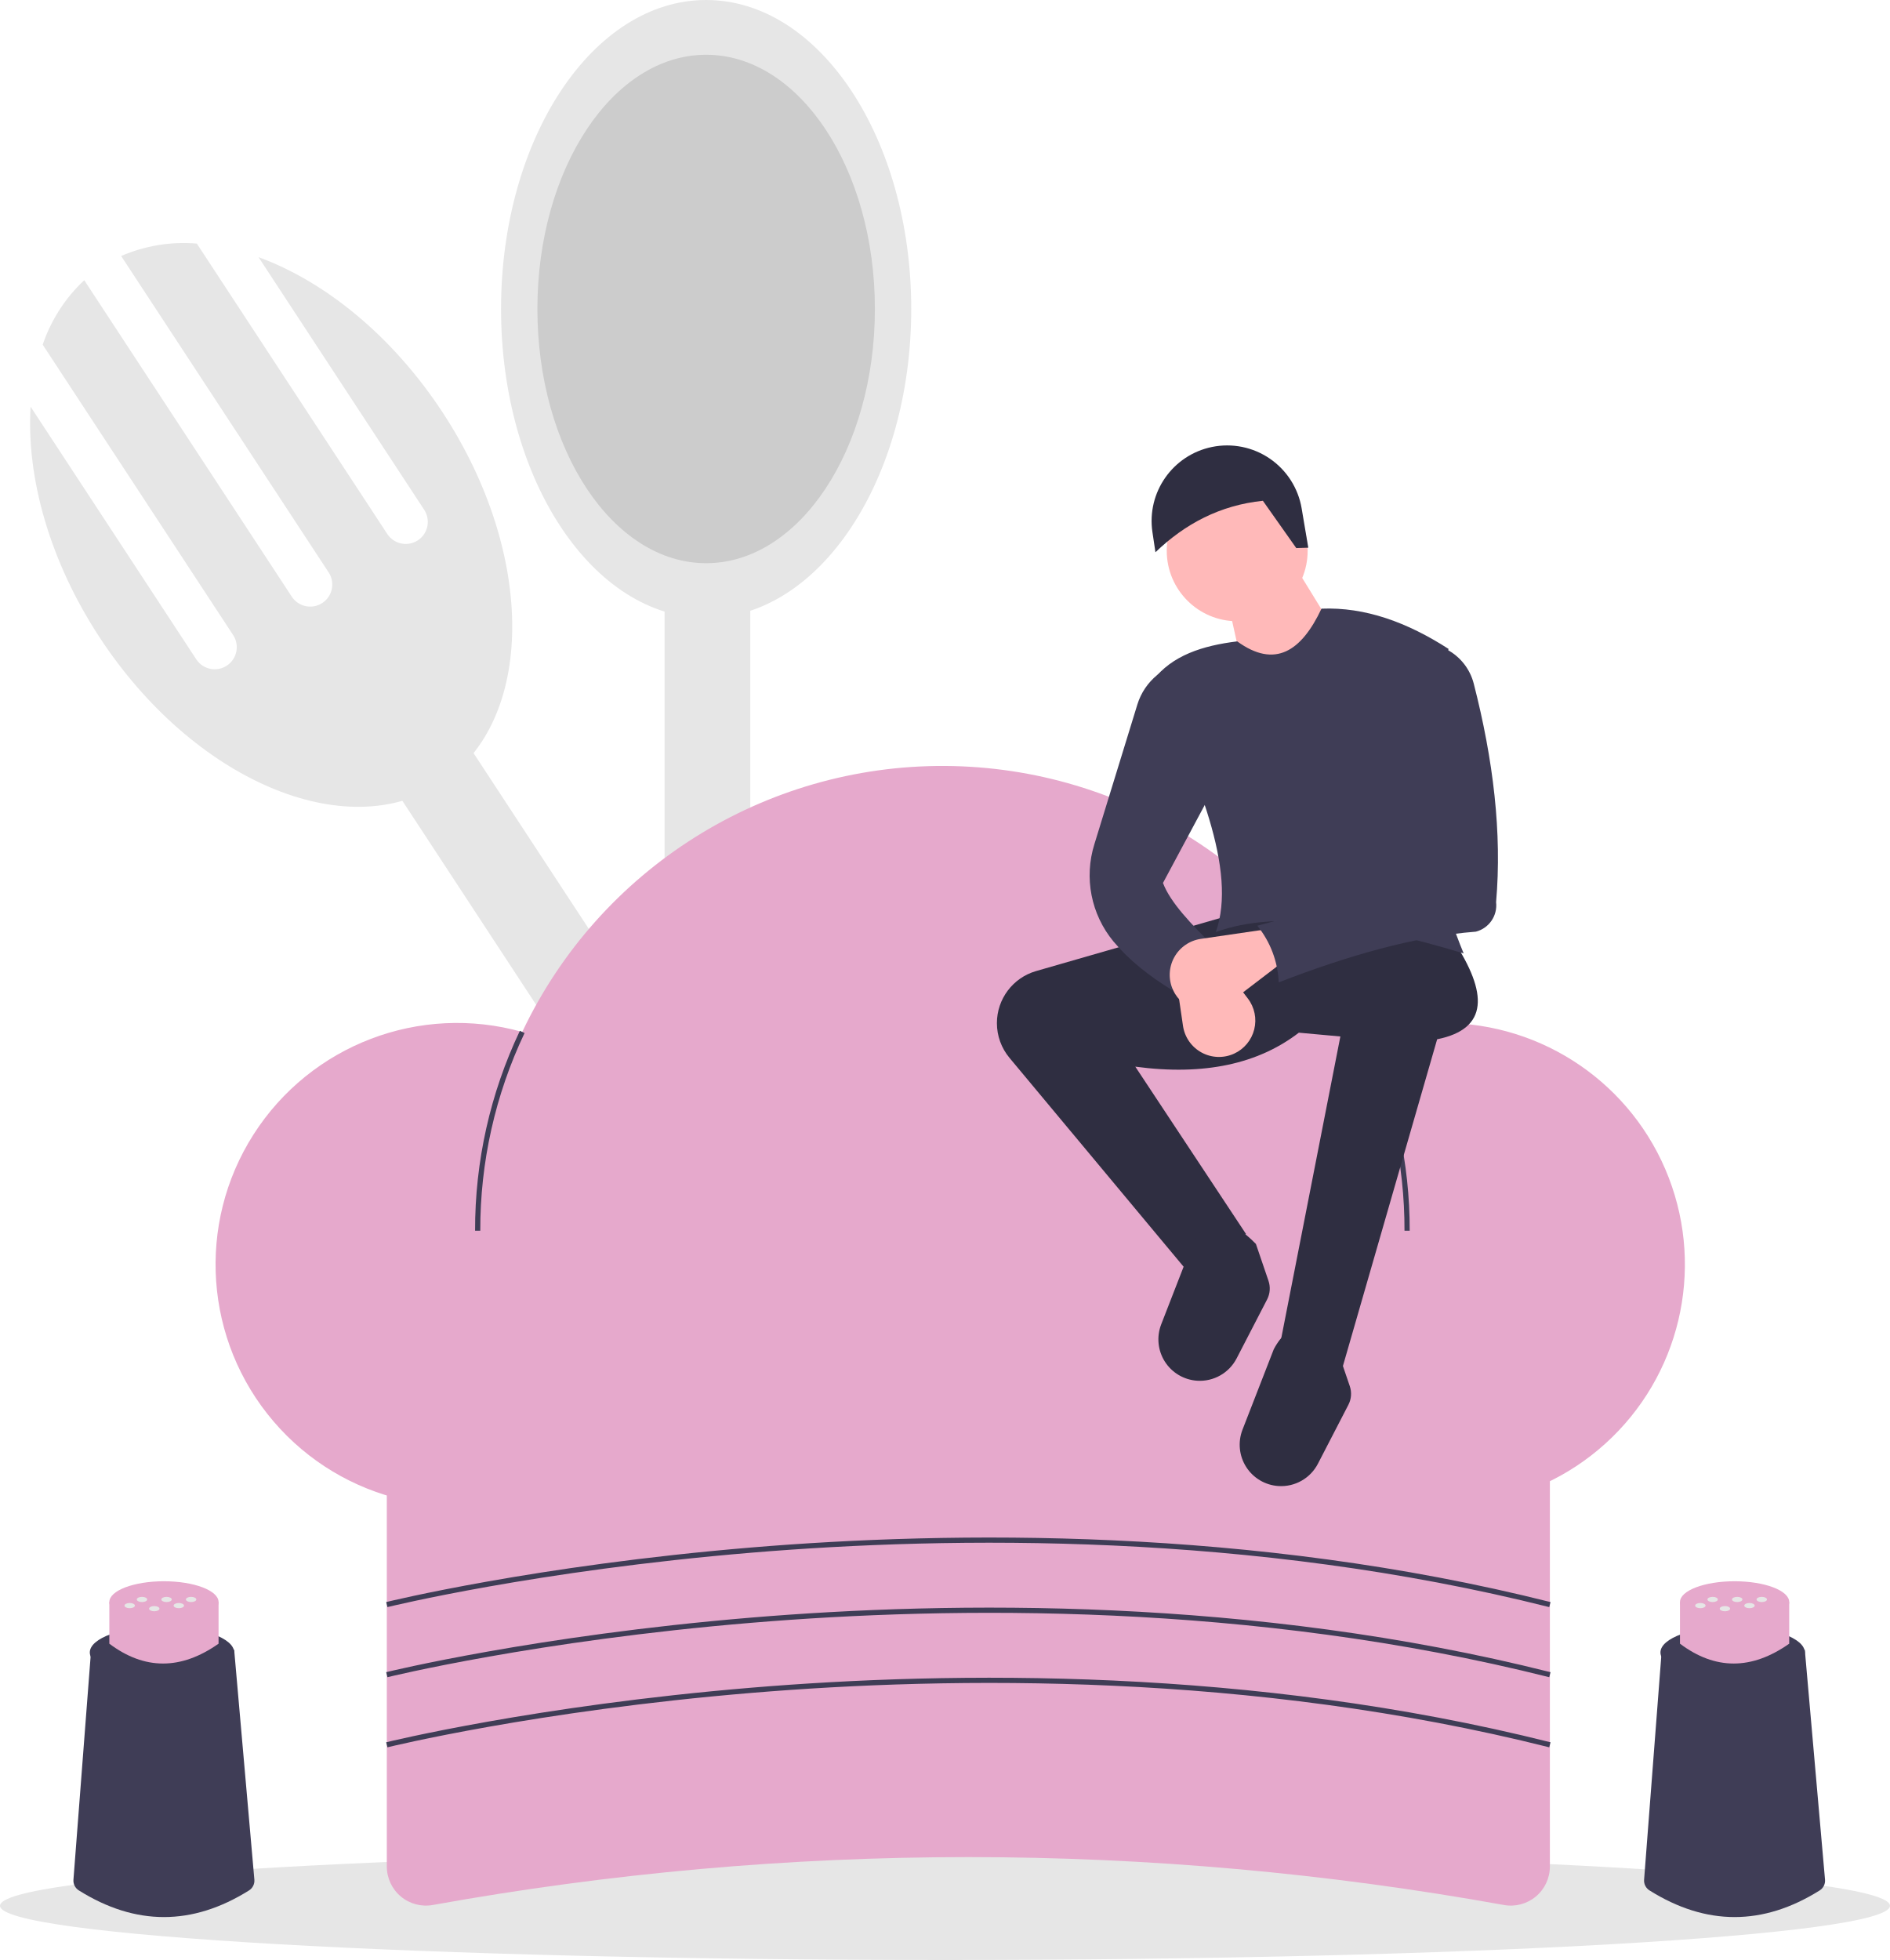
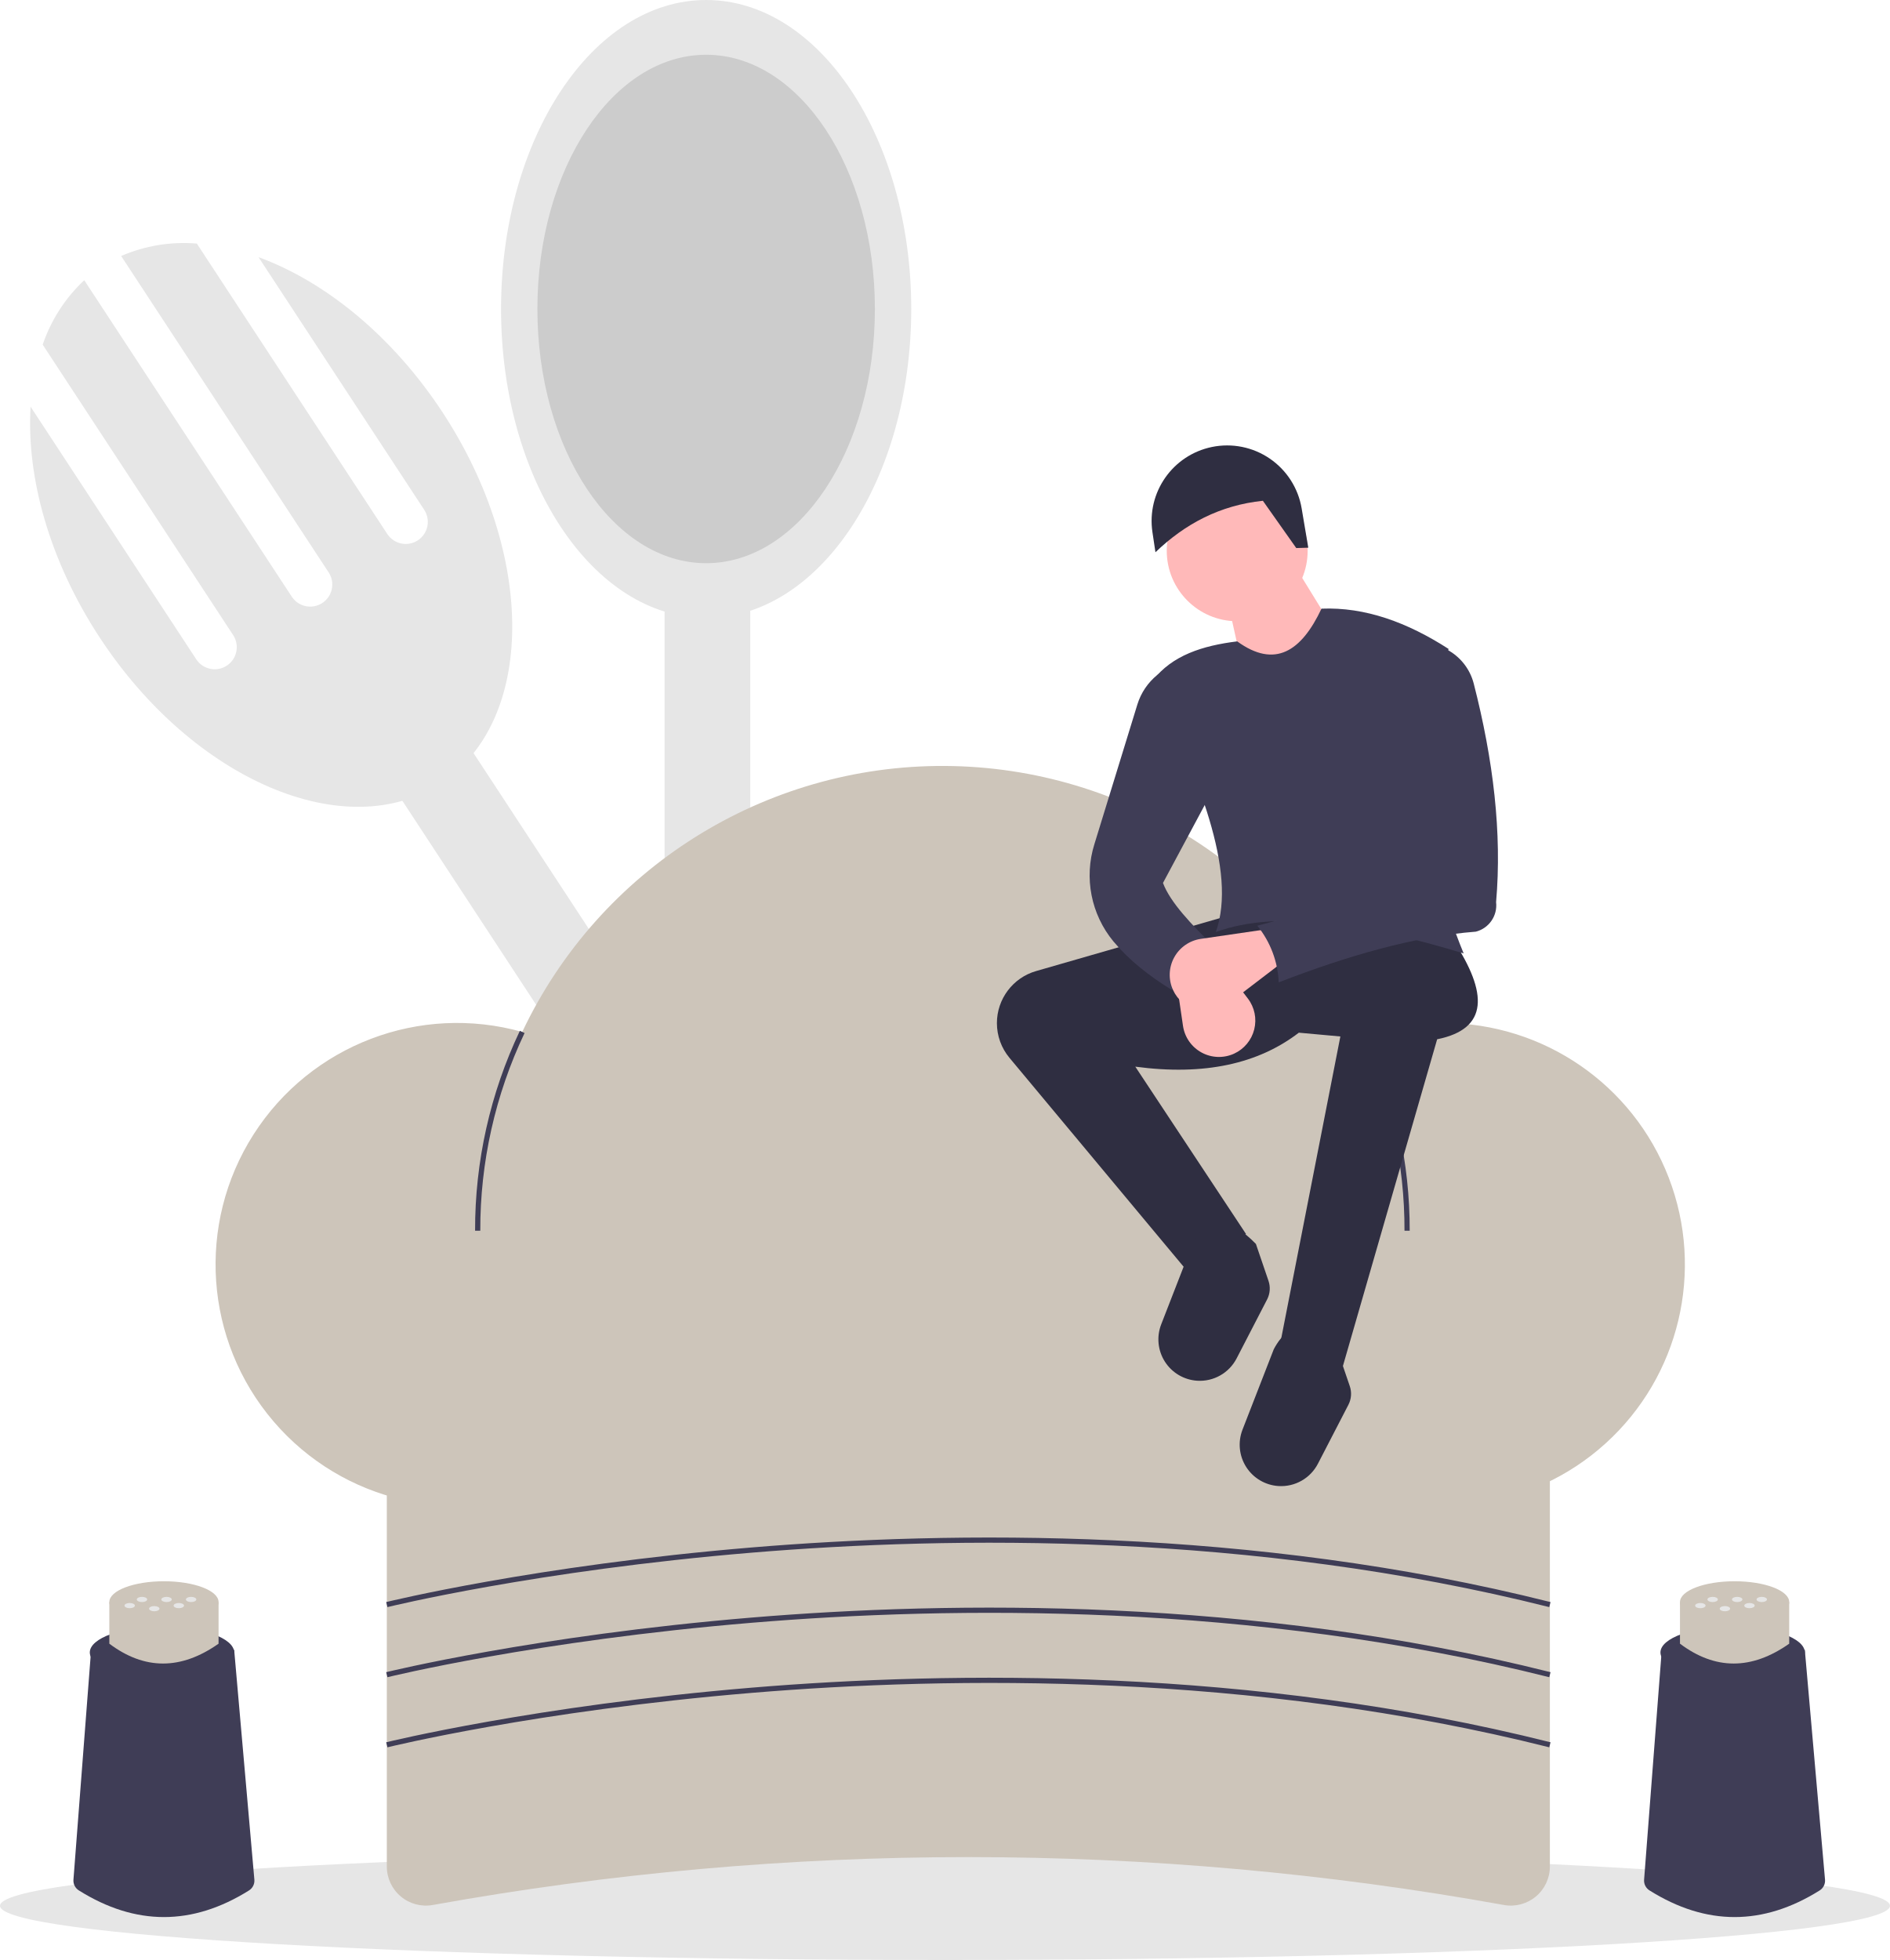
<svg xmlns="http://www.w3.org/2000/svg" data-name="Layer 1" width="728" height="754.885" viewBox="0 0 728 754.885">
  <rect x="514.67" y="302.631" width="33" height="524" transform="translate(-458.6543 311.2459) rotate(-33.25976)" fill="#e6e6e6" />
  <path d="M335.583,171.606l63.844,97.343a8.5,8.5,0,0,1-14.215,9.323L311.815,166.365a60.627,60.627,0,0,0-29.149,4.787L362.634,293.08a8.5,8.5,0,0,1-14.215,9.323l-79.969-121.928A60.627,60.627,0,0,0,252.445,205.304L325.842,317.211a8.5,8.5,0,0,1-14.215,9.323l-63.844-97.343c-1.64,27.142,7.209,59.311,26.603,88.881,36.044,54.956,94.84,80.109,131.323,56.181s36.84-87.877.795-142.833C387.11,201.85,361.13,180.916,335.583,171.606Z" transform="translate(-236 -72.55738)" fill="#e6e6e6" />
  <rect x="256" y="204" width="33" height="524" fill="#e6e6e6" />
  <ellipse cx="272" cy="119" rx="79" ry="119" fill="#e6e6e6" />
  <ellipse cx="272" cy="119" rx="65" ry="97.911" fill="#ccc" />
  <ellipse cx="364" cy="734" rx="364" ry="20.885" fill="#e6e6e6" />
-   <path d="M815.268,806.25a1162.796,1162.796,0,0,0-412.536,0A15.049,15.049,0,0,1,385,791.458V604.557H833V791.458A15.049,15.049,0,0,1,815.268,806.25Z" transform="translate(-236 -72.55738)" fill="#e6a9cc" />
-   <path d="M792,466.557a92.858,92.858,0,0,0-30.395,5.086,179.055,179.055,0,0,0-324.444-1.639,93.005,93.005,0,1,0,12.17,174.75,179.026,179.026,0,0,0,300.748-2.164A93.007,93.007,0,1,0,792,466.557Z" transform="translate(-236 -72.55738)" fill="#e6a9cc" />
+   <path d="M815.268,806.25a1162.796,1162.796,0,0,0-412.536,0A15.049,15.049,0,0,1,385,791.458V604.557H833V791.458A15.049,15.049,0,0,1,815.268,806.25Z" transform="translate(-236 -72.55738)" fill="#cdc5ba" />
+   <path d="M792,466.557a92.858,92.858,0,0,0-30.395,5.086,179.055,179.055,0,0,0-324.444-1.639,93.005,93.005,0,1,0,12.17,174.75,179.026,179.026,0,0,0,300.748-2.164A93.007,93.007,0,1,0,792,466.557Z" transform="translate(-236 -72.55738)" fill="#cdc5ba" />
  <path d="M421,546.557h-2A178.402,178.402,0,0,1,436.247,469.572l1.808.856A176.41,176.41,0,0,0,421,546.557Z" transform="translate(-236 -72.55738)" fill="#3f3d56" />
  <path d="M779,546.557h-2a176.526,176.526,0,0,0-16.294-74.501l1.816-.838A178.51,178.51,0,0,1,779,546.557Z" transform="translate(-236 -72.55738)" fill="#3f3d56" />
  <path d="M385.241,691.528l-.482-1.941c.564-.14,57.403-14.1,140.7-21.026,76.881-6.393,192.687-7.935,307.785,21.027l-.488,1.939C717.939,662.637,602.387,664.173,525.667,670.551,442.519,677.462,385.804,691.388,385.241,691.528Z" transform="translate(-236 -72.55738)" fill="#3f3d56" />
  <path d="M385.241,718.528l-.482-1.941c.564-.14,57.403-14.1,140.7-21.026,76.881-6.393,192.687-7.935,307.785,21.027l-.488,1.939C717.939,689.637,602.387,691.175,525.667,697.551,442.519,704.462,385.804,718.388,385.241,718.528Z" transform="translate(-236 -72.55738)" fill="#3f3d56" />
  <path d="M385.241,745.528l-.482-1.941c.564-.14,57.403-14.1,140.7-21.026,76.881-6.393,192.687-7.935,307.785,21.027l-.488,1.939C717.939,716.637,602.387,718.175,525.667,724.551,442.519,731.462,385.804,745.388,385.241,745.528Z" transform="translate(-236 -72.55738)" fill="#3f3d56" />
  <path d="M753.267,598.713,729.037,590.475l23.261-118.729-15.992-1.454c-15.594,11.964-36.36,16.655-62.999,13.084l42.645,64.453-21.745,15.349-69.368-83.205A20.866,20.866,0,0,1,620,466.612v0a20.866,20.866,0,0,1,15.091-20.051L709.168,425.224l86.745,9.692c13.115,19.994,13.627,33.9-6.336,37.911Z" transform="translate(-236 -72.55738)" fill="#2f2e41" />
  <path d="M728.467,644.901h0a15.959,15.959,0,0,1-13.866-21.711l12.046-30.976c6.119-11.591,14.516-10.14,24.433,0l4.846,14.215a9.175,9.175,0,0,1-.535,7.176L743.65,636.306A15.959,15.959,0,0,1,728.467,644.901Z" transform="translate(-236 -72.55738)" fill="#2f2e41" />
  <path d="M697.152,604.338h0a15.959,15.959,0,0,1-13.866-21.711l12.046-30.976c6.119-11.591,14.516-10.14,24.433,0l4.846,14.215a9.175,9.175,0,0,1-.535,7.176L712.335,595.743A15.959,15.959,0,0,1,697.152,604.338Z" transform="translate(-236 -72.55738)" fill="#2f2e41" />
  <circle cx="476.56" cy="212.131" r="27.138" fill="#ffb9b9" />
  <polygon points="518.721 250.415 481.406 269.799 473.652 234.907 499.336 218.915 518.721 250.415" fill="#ffb9b9" />
  <path d="M799.789,439.762c-37.234-11.246-71.018-17.073-95.468-8.238,8.427-23.708-7.127-59.911-24.23-96.921,7.379-9.647,19.146-13.383,32.469-15.023,14.577,10.584,24.741,3.791,32.469-12.6,16.854-.677,33.095,5.292,48.945,15.507C781.584,362.173,783.814,401.253,799.789,439.762Z" transform="translate(-236 -72.55738)" fill="#3f3d56" />
  <path d="M703.837,437.339c-5.88,3.466-11.306,9.303-16.477,16.477-8.738-5.349-16.428-11.439-22.486-18.683a40.011,40.011,0,0,1-7.33-37.429l16.561-53.822a23.61,23.61,0,0,1,7.678-11.381l2.186-1.776,21.807,41.192-21.807,40.707C686.734,420.039,694.883,428.603,703.837,437.339Z" transform="translate(-236 -72.55738)" fill="#3f3d56" />
  <path d="M711.343,478.375h0a14.005,14.005,0,0,1-19.667-10.719L688.072,442.982l12.6-6.785,15.991,20.934A14.005,14.005,0,0,1,711.343,478.375Z" transform="translate(-236 -72.55738)" fill="#ffb9b9" />
  <path d="M739.94,283.5l-4.634.138-12.853-18.207c-16.47,1.703-29.965,8.858-41.385,19.818l-1.158-7.72a29.102,29.102,0,0,1,22.903-32.819h0a29.102,29.102,0,0,1,34.572,23.657Z" transform="translate(-236 -72.55738)" fill="#2f2e41" />
  <path d="M687.828,453.826v0a14.005,14.005,0,0,1,10.719-19.667l24.675-3.604,6.785,12.6L709.072,459.145A14.005,14.005,0,0,1,687.828,453.826Z" transform="translate(-236 -72.55738)" fill="#ffb9b9" />
  <path d="M804.49,431.381c-23.475,1.823-49.106,9.143-75.938,19.527a37.121,37.121,0,0,0-8.238-21.807c24.37-6.419,46.484-13.951,60.091-25.684L772.167,341.387l17.93-20.353,3.093,1.614a20.652,20.652,0,0,1,10.469,13.143c7.571,29.449,10.934,57.665,8.622,84.218A10.471,10.471,0,0,1,804.49,431.381Z" transform="translate(-236 -72.55738)" fill="#3f3d56" />
  <path d="M331.886,800.669q-32.749,20.483-65.497-.017a4.441,4.441,0,0,1-2.101-4.096l6.812-88.561h55.1l7.783,88.53A4.44,4.44,0,0,1,331.886,800.669Z" transform="translate(-236 -72.55738)" fill="#3f3d56" />
  <ellipse cx="62.396" cy="636.439" rx="27.804" ry="10.018" fill="#3f3d56" />
-   <path d="M320.189,705.614q-21.733,15.288-42.077,0V689.585h42.077Z" transform="translate(-236 -72.55738)" fill="#e6a9cc" />
-   <ellipse cx="63.151" cy="617.028" rx="21.038" ry="8.015" fill="#e6a9cc" />
+   <path d="M320.189,705.614q-21.733,15.288-42.077,0V689.585h42.077Z" transform="translate(-236 -72.55738)" fill="#cdc5ba" />
+   <ellipse cx="63.151" cy="617.028" rx="21.038" ry="8.015" fill="#cdc5ba" />
  <ellipse cx="64.153" cy="616.026" rx="2.004" ry="1.002" fill="#e6e6e6" />
  <ellipse cx="73.614" cy="616.026" rx="2.004" ry="1.002" fill="#e6e6e6" />
  <ellipse cx="68.883" cy="618.391" rx="2.004" ry="1.002" fill="#e6e6e6" />
  <ellipse cx="49.961" cy="618.391" rx="2.004" ry="1.002" fill="#e6e6e6" />
  <ellipse cx="54.692" cy="616.026" rx="2.004" ry="1.002" fill="#e6e6e6" />
  <ellipse cx="59.422" cy="619.574" rx="2.004" ry="1.002" fill="#e6e6e6" />
  <path d="M936.886,800.669q-32.749,20.483-65.497-.017a4.441,4.441,0,0,1-2.101-4.096l6.812-88.561h55.1l7.783,88.53A4.44,4.44,0,0,1,936.886,800.669Z" transform="translate(-236 -72.55738)" fill="#3f3d56" />
  <ellipse cx="667.396" cy="636.439" rx="27.804" ry="10.018" fill="#3f3d56" />
-   <path d="M925.189,705.614q-21.733,15.288-42.077,0V689.585h42.077Z" transform="translate(-236 -72.55738)" fill="#e6a9cc" />
-   <ellipse cx="668.151" cy="617.028" rx="21.038" ry="8.015" fill="#e6a9cc" />
+   <path d="M925.189,705.614q-21.733,15.288-42.077,0V689.585h42.077Z" transform="translate(-236 -72.55738)" fill="#cdc5ba" />
+   <ellipse cx="668.151" cy="617.028" rx="21.038" ry="8.015" fill="#cdc5ba" />
  <ellipse cx="669.153" cy="616.026" rx="2.004" ry="1.002" fill="#e6e6e6" />
  <ellipse cx="678.614" cy="616.026" rx="2.004" ry="1.002" fill="#e6e6e6" />
  <ellipse cx="673.883" cy="618.391" rx="2.004" ry="1.002" fill="#e6e6e6" />
  <ellipse cx="654.961" cy="618.391" rx="2.004" ry="1.002" fill="#e6e6e6" />
  <ellipse cx="659.692" cy="616.026" rx="2.004" ry="1.002" fill="#e6e6e6" />
  <ellipse cx="664.422" cy="619.574" rx="2.004" ry="1.002" fill="#e6e6e6" />
</svg>
